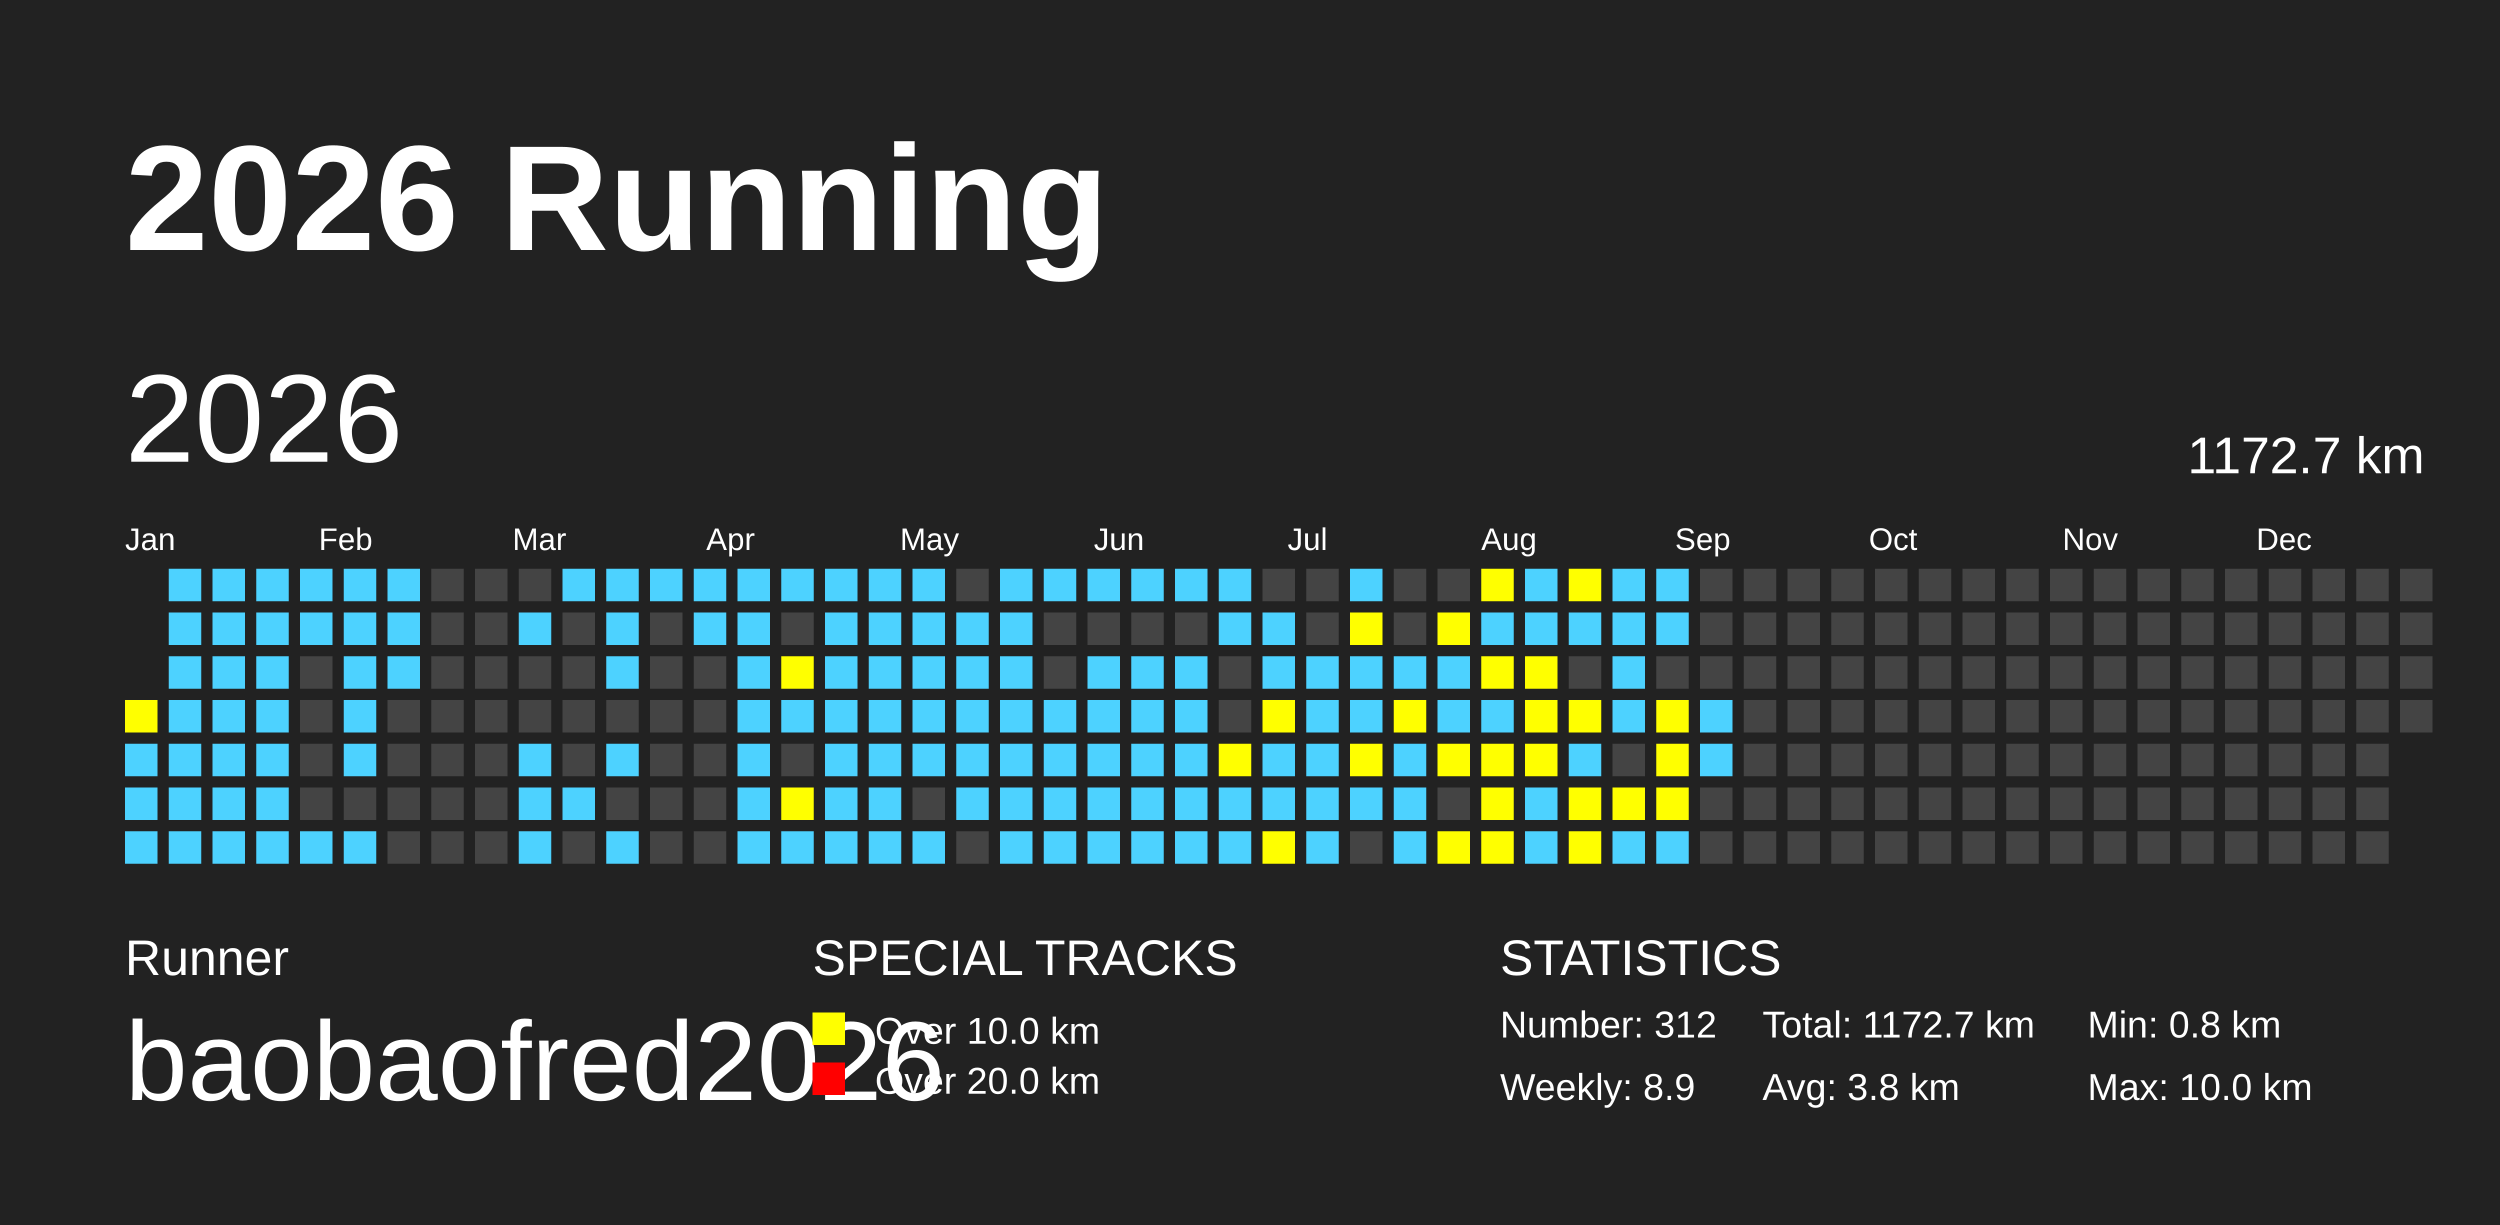
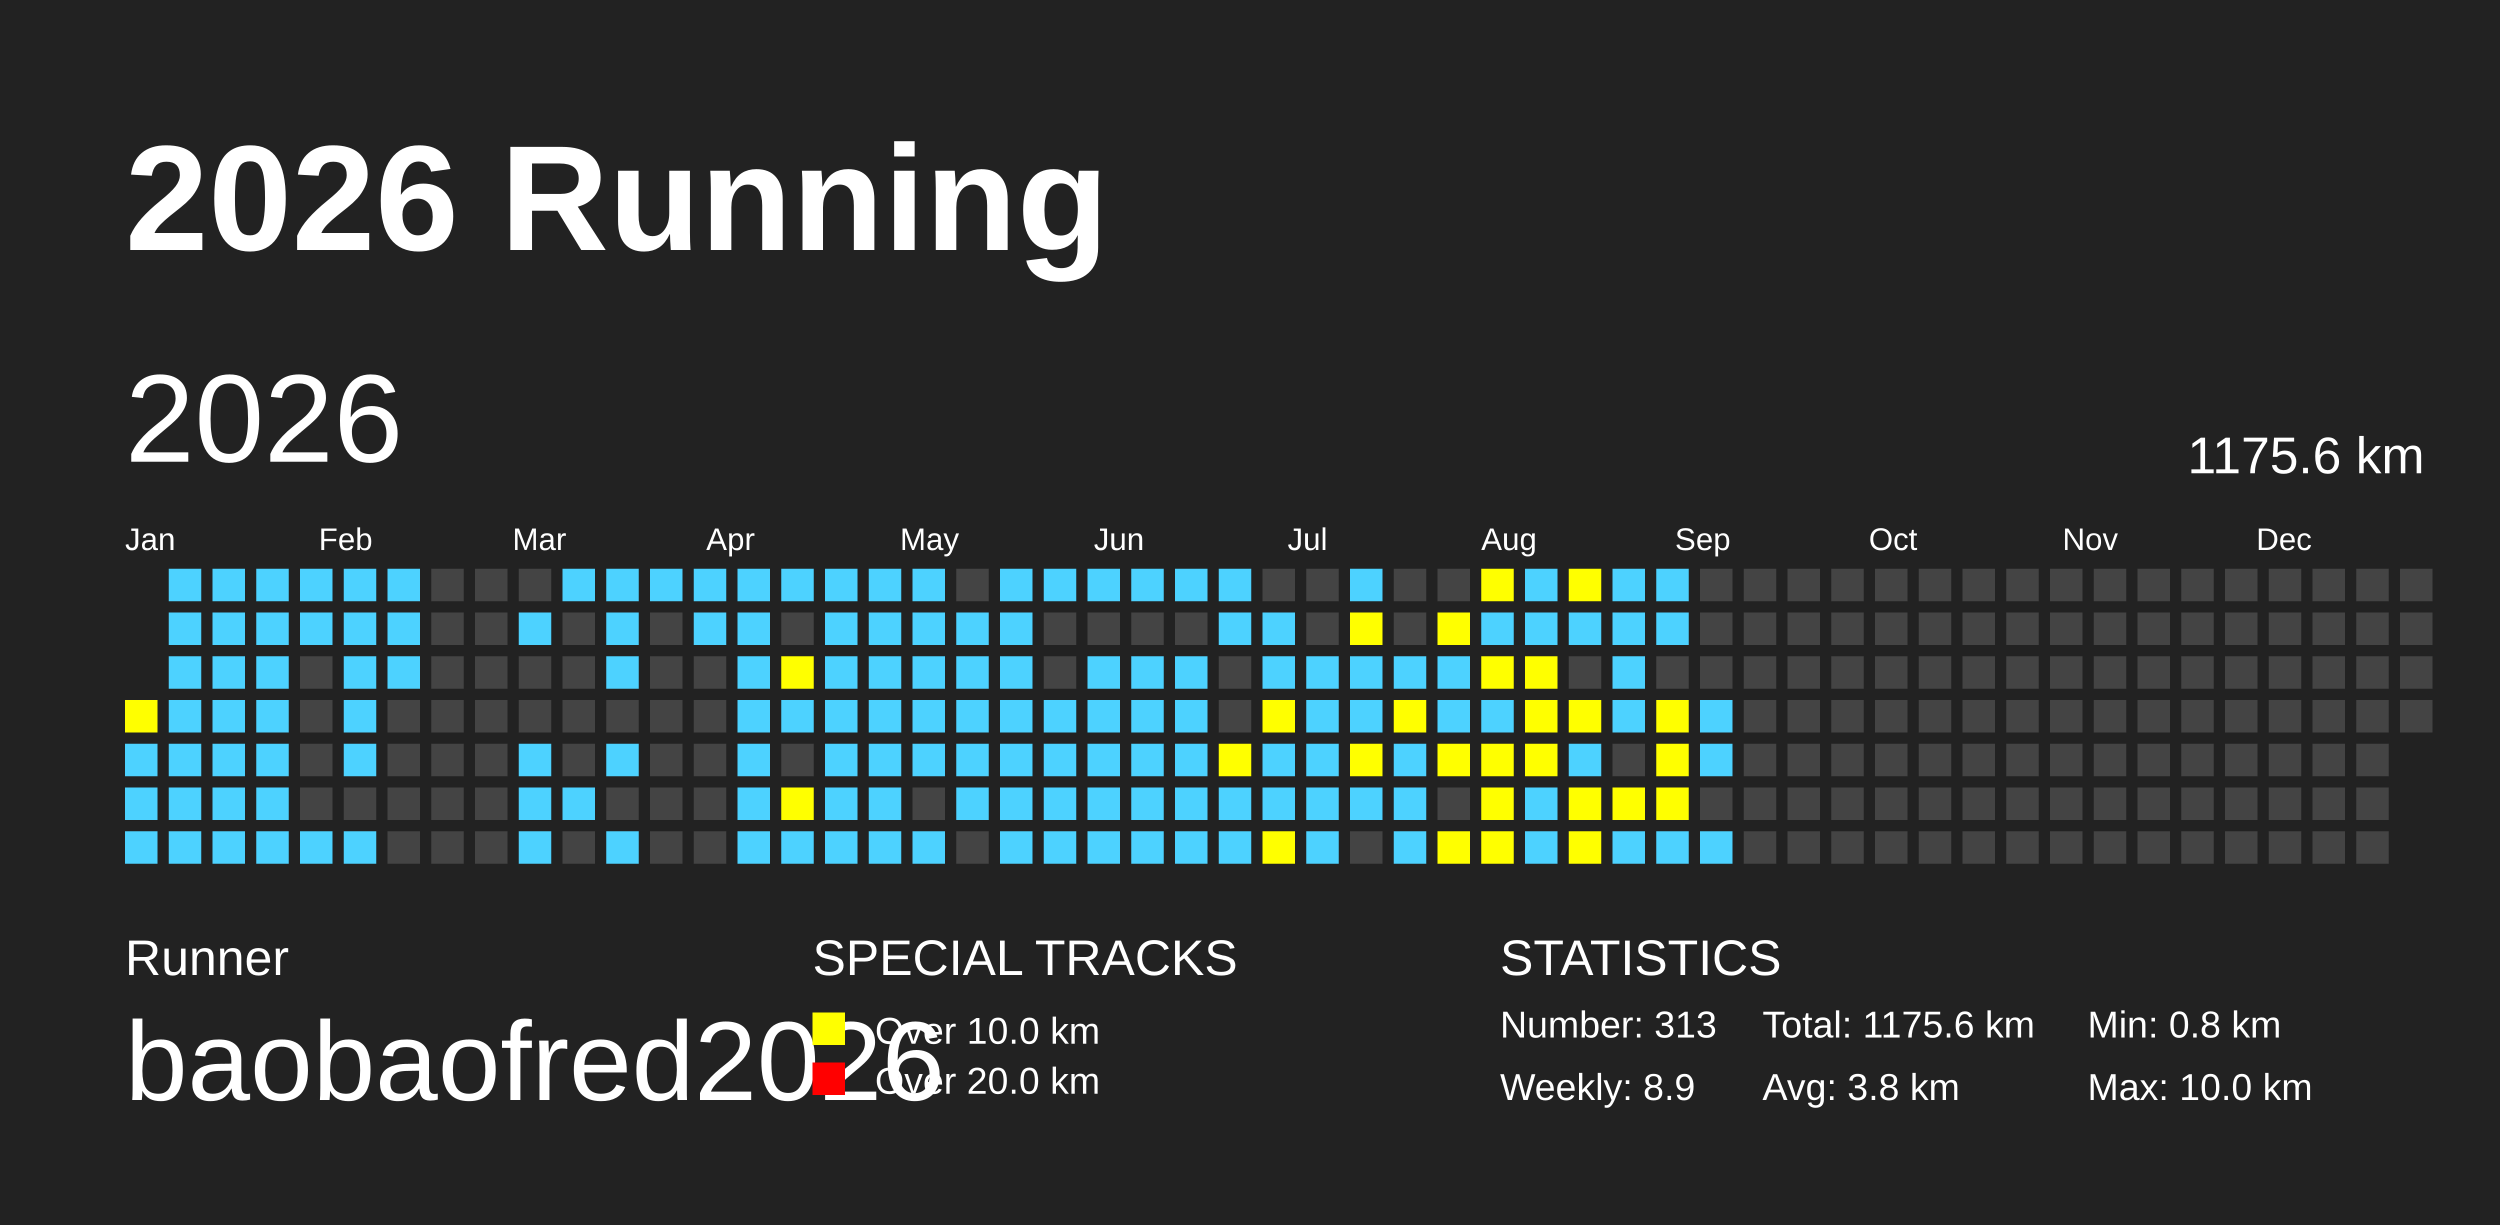
<svg xmlns="http://www.w3.org/2000/svg" baseProfile="full" height="98mm" version="1.1" viewBox="0,0,200,98" width="200mm">
  <defs />
  <rect fill="#222222" height="98" width="200" x="0" y="0" />
  <text fill="#FFFFFF" style="font-size:12px; font-family:Arial; font-weight:bold;" x="10" y="20">2026 Running</text>
  <text fill="#FFFFFF" style="font-size:4px; font-family:Arial" x="10" y="78">Runner</text>
  <text fill="#FFFFFF" style="font-size:9px; font-family:Arial" x="10" y="88">baobaofred2026</text>
  <text fill="#FFFFFF" style="font-size:4px; font-family:Arial" x="65" y="78">SPECIAL TRACKS</text>
  <rect fill="yellow" height="2.6" width="2.6" x="65" y="81" />
  <text fill="#FFFFFF" style="font-size:3px; font-family:Arial" x="70" y="83.5">Over 10.0 km</text>
  <rect fill="red" height="2.6" width="2.6" x="65" y="85" />
  <text fill="#FFFFFF" style="font-size:3px; font-family:Arial" x="70" y="87.5">Over 20.0 km</text>
  <text fill="#FFFFFF" style="font-size:4px; font-family:Arial" x="120" y="78">STATISTICS</text>
-   <text fill="#FFFFFF" style="font-size:3px; font-family:Arial" x="120" y="83">Number: 312</text>
+   <text fill="#FFFFFF" style="font-size:3px; font-family:Arial" x="120" y="83">Number: 313</text>
  <text fill="#FFFFFF" style="font-size:3px; font-family:Arial" x="120" y="88">Weekly: 8.9</text>
-   <text fill="#FFFFFF" style="font-size:3px; font-family:Arial" x="141" y="83">Total: 1172.7 km</text>
+   <text fill="#FFFFFF" style="font-size:3px; font-family:Arial" x="141" y="83">Total: 1175.6 km</text>
  <text fill="#FFFFFF" style="font-size:3px; font-family:Arial" x="141" y="88">Avg: 3.8 km</text>
  <text fill="#FFFFFF" style="font-size:3px; font-family:Arial" x="167" y="83">Min: 0.8 km</text>
  <text fill="#FFFFFF" style="font-size:3px; font-family:Arial" x="167" y="88">Max: 10.0 km</text>
  <text dominant-baseline="hanging" fill="#FFFFFF" style="font-size:10.0px; font-family:Arial;" x="10" y="30">2026</text>
-   <text dominant-baseline="hanging" fill="#FFFFFF" style="font-size:4.125px; font-family:Arial;" x="175" y="35">1172.7 km</text>
+   <text dominant-baseline="hanging" fill="#FFFFFF" style="font-size:4.125px; font-family:Arial;" x="175" y="35">1175.6 km</text>
  <text fill="#FFFFFF" style="font-size:2.5px; font-family:Arial" x="10.0" y="44">Jan</text>
  <text fill="#FFFFFF" style="font-size:2.5px; font-family:Arial" x="25.5" y="44">Feb</text>
  <text fill="#FFFFFF" style="font-size:2.5px; font-family:Arial" x="41.0" y="44">Mar</text>
  <text fill="#FFFFFF" style="font-size:2.5px; font-family:Arial" x="56.5" y="44">Apr</text>
  <text fill="#FFFFFF" style="font-size:2.5px; font-family:Arial" x="72.0" y="44">May</text>
  <text fill="#FFFFFF" style="font-size:2.5px; font-family:Arial" x="87.5" y="44">Jun</text>
  <text fill="#FFFFFF" style="font-size:2.5px; font-family:Arial" x="103.0" y="44">Jul</text>
  <text fill="#FFFFFF" style="font-size:2.5px; font-family:Arial" x="118.5" y="44">Aug</text>
  <text fill="#FFFFFF" style="font-size:2.5px; font-family:Arial" x="134.0" y="44">Sep</text>
  <text fill="#FFFFFF" style="font-size:2.5px; font-family:Arial" x="149.5" y="44">Oct</text>
  <text fill="#FFFFFF" style="font-size:2.5px; font-family:Arial" x="165.0" y="44">Nov</text>
  <text fill="#FFFFFF" style="font-size:2.5px; font-family:Arial" x="180.5" y="44">Dec</text>
  <rect fill="yellow" height="2.6" width="2.6" x="10.0" y="56.0" />
  <rect fill="#4DD2FF" height="2.6" width="2.6" x="10.0" y="59.5" />
  <rect fill="#4DD2FF" height="2.6" width="2.6" x="10.0" y="63.0" />
  <rect fill="#4DD2FF" height="2.6" width="2.6" x="10.0" y="66.5" />
  <rect fill="#4DD2FF" height="2.6" width="2.6" x="13.5" y="45.5" />
  <rect fill="#4DD2FF" height="2.6" width="2.6" x="13.5" y="49.0" />
  <rect fill="#4DD2FF" height="2.6" width="2.6" x="13.5" y="52.5" />
  <rect fill="#4DD2FF" height="2.6" width="2.6" x="13.5" y="56.0" />
  <rect fill="#4DD2FF" height="2.6" width="2.6" x="13.5" y="59.5" />
  <rect fill="#4DD2FF" height="2.6" width="2.6" x="13.5" y="63.0" />
  <rect fill="#4DD2FF" height="2.6" width="2.6" x="13.5" y="66.5" />
  <rect fill="#4DD2FF" height="2.6" width="2.6" x="17.0" y="45.5" />
  <rect fill="#4DD2FF" height="2.6" width="2.6" x="17.0" y="49.0" />
  <rect fill="#4DD2FF" height="2.6" width="2.6" x="17.0" y="52.5" />
  <rect fill="#4DD2FF" height="2.6" width="2.6" x="17.0" y="56.0" />
  <rect fill="#4DD2FF" height="2.6" width="2.6" x="17.0" y="59.5" />
  <rect fill="#4DD2FF" height="2.6" width="2.6" x="17.0" y="63.0" />
  <rect fill="#4DD2FF" height="2.6" width="2.6" x="17.0" y="66.5" />
  <rect fill="#4DD2FF" height="2.6" width="2.6" x="20.5" y="45.5" />
  <rect fill="#4DD2FF" height="2.6" width="2.6" x="20.5" y="49.0" />
  <rect fill="#4DD2FF" height="2.6" width="2.6" x="20.5" y="52.5" />
  <rect fill="#4DD2FF" height="2.6" width="2.6" x="20.5" y="56.0" />
  <rect fill="#4DD2FF" height="2.6" width="2.6" x="20.5" y="59.5" />
  <rect fill="#4DD2FF" height="2.6" width="2.6" x="20.5" y="63.0" />
  <rect fill="#4DD2FF" height="2.6" width="2.6" x="20.5" y="66.5" />
  <rect fill="#4DD2FF" height="2.6" width="2.6" x="24.0" y="45.5" />
  <rect fill="#4DD2FF" height="2.6" width="2.6" x="24.0" y="49.0" />
  <rect fill="#444444" height="2.6" width="2.6" x="24.0" y="52.5" />
  <rect fill="#444444" height="2.6" width="2.6" x="24.0" y="56.0" />
  <rect fill="#444444" height="2.6" width="2.6" x="24.0" y="59.5" />
  <rect fill="#444444" height="2.6" width="2.6" x="24.0" y="63.0" />
  <rect fill="#4DD2FF" height="2.6" width="2.6" x="24.0" y="66.5" />
  <rect fill="#4DD2FF" height="2.6" width="2.6" x="27.5" y="45.5" />
  <rect fill="#4DD2FF" height="2.6" width="2.6" x="27.5" y="49.0" />
  <rect fill="#4DD2FF" height="2.6" width="2.6" x="27.5" y="52.5" />
  <rect fill="#4DD2FF" height="2.6" width="2.6" x="27.5" y="56.0" />
  <rect fill="#4DD2FF" height="2.6" width="2.6" x="27.5" y="59.5" />
  <rect fill="#444444" height="2.6" width="2.6" x="27.5" y="63.0" />
  <rect fill="#4DD2FF" height="2.6" width="2.6" x="27.5" y="66.5" />
  <rect fill="#4DD2FF" height="2.6" width="2.6" x="31.0" y="45.5" />
  <rect fill="#4DD2FF" height="2.6" width="2.6" x="31.0" y="49.0" />
  <rect fill="#4DD2FF" height="2.6" width="2.6" x="31.0" y="52.5" />
  <rect fill="#444444" height="2.6" width="2.6" x="31.0" y="56.0" />
  <rect fill="#444444" height="2.6" width="2.6" x="31.0" y="59.5" />
  <rect fill="#444444" height="2.6" width="2.6" x="31.0" y="63.0" />
  <rect fill="#444444" height="2.6" width="2.6" x="31.0" y="66.5" />
  <rect fill="#444444" height="2.6" width="2.6" x="34.5" y="45.5" />
  <rect fill="#444444" height="2.6" width="2.6" x="34.5" y="49.0" />
  <rect fill="#444444" height="2.6" width="2.6" x="34.5" y="52.5" />
  <rect fill="#444444" height="2.6" width="2.6" x="34.5" y="56.0" />
  <rect fill="#444444" height="2.6" width="2.6" x="34.5" y="59.5" />
  <rect fill="#444444" height="2.6" width="2.6" x="34.5" y="63.0" />
  <rect fill="#444444" height="2.6" width="2.6" x="34.5" y="66.5" />
  <rect fill="#444444" height="2.6" width="2.6" x="38.0" y="45.5" />
  <rect fill="#444444" height="2.6" width="2.6" x="38.0" y="49.0" />
  <rect fill="#444444" height="2.6" width="2.6" x="38.0" y="52.5" />
  <rect fill="#444444" height="2.6" width="2.6" x="38.0" y="56.0" />
  <rect fill="#444444" height="2.6" width="2.6" x="38.0" y="59.5" />
  <rect fill="#444444" height="2.6" width="2.6" x="38.0" y="63.0" />
  <rect fill="#444444" height="2.6" width="2.6" x="38.0" y="66.5" />
  <rect fill="#444444" height="2.6" width="2.6" x="41.5" y="45.5" />
  <rect fill="#4DD2FF" height="2.6" width="2.6" x="41.5" y="49.0" />
  <rect fill="#444444" height="2.6" width="2.6" x="41.5" y="52.5" />
  <rect fill="#444444" height="2.6" width="2.6" x="41.5" y="56.0" />
  <rect fill="#4DD2FF" height="2.6" width="2.6" x="41.5" y="59.5" />
  <rect fill="#4DD2FF" height="2.6" width="2.6" x="41.5" y="63.0" />
  <rect fill="#4DD2FF" height="2.6" width="2.6" x="41.5" y="66.5" />
  <rect fill="#4DD2FF" height="2.6" width="2.6" x="45.0" y="45.5" />
  <rect fill="#444444" height="2.6" width="2.6" x="45.0" y="49.0" />
  <rect fill="#444444" height="2.6" width="2.6" x="45.0" y="52.5" />
  <rect fill="#444444" height="2.6" width="2.6" x="45.0" y="56.0" />
  <rect fill="#444444" height="2.6" width="2.6" x="45.0" y="59.5" />
  <rect fill="#4DD2FF" height="2.6" width="2.6" x="45.0" y="63.0" />
  <rect fill="#444444" height="2.6" width="2.6" x="45.0" y="66.5" />
  <rect fill="#4DD2FF" height="2.6" width="2.6" x="48.5" y="45.5" />
  <rect fill="#4DD2FF" height="2.6" width="2.6" x="48.5" y="49.0" />
  <rect fill="#4DD2FF" height="2.6" width="2.6" x="48.5" y="52.5" />
  <rect fill="#444444" height="2.6" width="2.6" x="48.5" y="56.0" />
  <rect fill="#4DD2FF" height="2.6" width="2.6" x="48.5" y="59.5" />
  <rect fill="#444444" height="2.6" width="2.6" x="48.5" y="63.0" />
  <rect fill="#4DD2FF" height="2.6" width="2.6" x="48.5" y="66.5" />
  <rect fill="#4DD2FF" height="2.6" width="2.6" x="52.0" y="45.5" />
  <rect fill="#444444" height="2.6" width="2.6" x="52.0" y="49.0" />
  <rect fill="#444444" height="2.6" width="2.6" x="52.0" y="52.5" />
  <rect fill="#444444" height="2.6" width="2.6" x="52.0" y="56.0" />
  <rect fill="#444444" height="2.6" width="2.6" x="52.0" y="59.5" />
  <rect fill="#444444" height="2.6" width="2.6" x="52.0" y="63.0" />
  <rect fill="#444444" height="2.6" width="2.6" x="52.0" y="66.5" />
  <rect fill="#4DD2FF" height="2.6" width="2.6" x="55.5" y="45.5" />
  <rect fill="#4DD2FF" height="2.6" width="2.6" x="55.5" y="49.0" />
  <rect fill="#444444" height="2.6" width="2.6" x="55.5" y="52.5" />
  <rect fill="#444444" height="2.6" width="2.6" x="55.5" y="56.0" />
  <rect fill="#444444" height="2.6" width="2.6" x="55.5" y="59.5" />
  <rect fill="#444444" height="2.6" width="2.6" x="55.5" y="63.0" />
  <rect fill="#444444" height="2.6" width="2.6" x="55.5" y="66.5" />
  <rect fill="#4DD2FF" height="2.6" width="2.6" x="59.0" y="45.5" />
  <rect fill="#4DD2FF" height="2.6" width="2.6" x="59.0" y="49.0" />
  <rect fill="#4DD2FF" height="2.6" width="2.6" x="59.0" y="52.5" />
  <rect fill="#4DD2FF" height="2.6" width="2.6" x="59.0" y="56.0" />
  <rect fill="#4DD2FF" height="2.6" width="2.6" x="59.0" y="59.5" />
  <rect fill="#4DD2FF" height="2.6" width="2.6" x="59.0" y="63.0" />
  <rect fill="#4DD2FF" height="2.6" width="2.6" x="59.0" y="66.5" />
  <rect fill="#4DD2FF" height="2.6" width="2.6" x="62.5" y="45.5" />
  <rect fill="#444444" height="2.6" width="2.6" x="62.5" y="49.0" />
  <rect fill="yellow" height="2.6" width="2.6" x="62.5" y="52.5" />
  <rect fill="#4DD2FF" height="2.6" width="2.6" x="62.5" y="56.0" />
  <rect fill="#444444" height="2.6" width="2.6" x="62.5" y="59.5" />
  <rect fill="yellow" height="2.6" width="2.6" x="62.5" y="63.0" />
  <rect fill="#4DD2FF" height="2.6" width="2.6" x="62.5" y="66.5" />
  <rect fill="#4DD2FF" height="2.6" width="2.6" x="66.0" y="45.5" />
  <rect fill="#4DD2FF" height="2.6" width="2.6" x="66.0" y="49.0" />
  <rect fill="#4DD2FF" height="2.6" width="2.6" x="66.0" y="52.5" />
  <rect fill="#4DD2FF" height="2.6" width="2.6" x="66.0" y="56.0" />
  <rect fill="#4DD2FF" height="2.6" width="2.6" x="66.0" y="59.5" />
  <rect fill="#4DD2FF" height="2.6" width="2.6" x="66.0" y="63.0" />
  <rect fill="#4DD2FF" height="2.6" width="2.6" x="66.0" y="66.5" />
  <rect fill="#4DD2FF" height="2.6" width="2.6" x="69.5" y="45.5" />
  <rect fill="#4DD2FF" height="2.6" width="2.6" x="69.5" y="49.0" />
  <rect fill="#4DD2FF" height="2.6" width="2.6" x="69.5" y="52.5" />
  <rect fill="#4DD2FF" height="2.6" width="2.6" x="69.5" y="56.0" />
  <rect fill="#4DD2FF" height="2.6" width="2.6" x="69.5" y="59.5" />
  <rect fill="#4DD2FF" height="2.6" width="2.6" x="69.5" y="63.0" />
  <rect fill="#4DD2FF" height="2.6" width="2.6" x="69.5" y="66.5" />
  <rect fill="#4DD2FF" height="2.6" width="2.6" x="73.0" y="45.5" />
  <rect fill="#4DD2FF" height="2.6" width="2.6" x="73.0" y="49.0" />
  <rect fill="#4DD2FF" height="2.6" width="2.6" x="73.0" y="52.5" />
  <rect fill="#4DD2FF" height="2.6" width="2.6" x="73.0" y="56.0" />
  <rect fill="#4DD2FF" height="2.6" width="2.6" x="73.0" y="59.5" />
  <rect fill="#444444" height="2.6" width="2.6" x="73.0" y="63.0" />
  <rect fill="#4DD2FF" height="2.6" width="2.6" x="73.0" y="66.5" />
  <rect fill="#444444" height="2.6" width="2.6" x="76.5" y="45.5" />
  <rect fill="#4DD2FF" height="2.6" width="2.6" x="76.5" y="49.0" />
  <rect fill="#4DD2FF" height="2.6" width="2.6" x="76.5" y="52.5" />
  <rect fill="#4DD2FF" height="2.6" width="2.6" x="76.5" y="56.0" />
  <rect fill="#4DD2FF" height="2.6" width="2.6" x="76.5" y="59.5" />
  <rect fill="#4DD2FF" height="2.6" width="2.6" x="76.5" y="63.0" />
  <rect fill="#444444" height="2.6" width="2.6" x="76.5" y="66.5" />
  <rect fill="#4DD2FF" height="2.6" width="2.6" x="80.0" y="45.5" />
  <rect fill="#4DD2FF" height="2.6" width="2.6" x="80.0" y="49.0" />
  <rect fill="#4DD2FF" height="2.6" width="2.6" x="80.0" y="52.5" />
  <rect fill="#4DD2FF" height="2.6" width="2.6" x="80.0" y="56.0" />
  <rect fill="#4DD2FF" height="2.6" width="2.6" x="80.0" y="59.5" />
  <rect fill="#4DD2FF" height="2.6" width="2.6" x="80.0" y="63.0" />
  <rect fill="#4DD2FF" height="2.6" width="2.6" x="80.0" y="66.5" />
  <rect fill="#4DD2FF" height="2.6" width="2.6" x="83.5" y="45.5" />
  <rect fill="#444444" height="2.6" width="2.6" x="83.5" y="49.0" />
  <rect fill="#444444" height="2.6" width="2.6" x="83.5" y="52.5" />
  <rect fill="#4DD2FF" height="2.6" width="2.6" x="83.5" y="56.0" />
  <rect fill="#4DD2FF" height="2.6" width="2.6" x="83.5" y="59.5" />
  <rect fill="#4DD2FF" height="2.6" width="2.6" x="83.5" y="63.0" />
  <rect fill="#4DD2FF" height="2.6" width="2.6" x="83.5" y="66.5" />
  <rect fill="#4DD2FF" height="2.6" width="2.6" x="87.0" y="45.5" />
  <rect fill="#444444" height="2.6" width="2.6" x="87.0" y="49.0" />
  <rect fill="#4DD2FF" height="2.6" width="2.6" x="87.0" y="52.5" />
  <rect fill="#4DD2FF" height="2.6" width="2.6" x="87.0" y="56.0" />
  <rect fill="#4DD2FF" height="2.6" width="2.6" x="87.0" y="59.5" />
  <rect fill="#4DD2FF" height="2.6" width="2.6" x="87.0" y="63.0" />
  <rect fill="#4DD2FF" height="2.6" width="2.6" x="87.0" y="66.5" />
  <rect fill="#4DD2FF" height="2.6" width="2.6" x="90.5" y="45.5" />
  <rect fill="#444444" height="2.6" width="2.6" x="90.5" y="49.0" />
  <rect fill="#4DD2FF" height="2.6" width="2.6" x="90.5" y="52.5" />
  <rect fill="#4DD2FF" height="2.6" width="2.6" x="90.5" y="56.0" />
  <rect fill="#4DD2FF" height="2.6" width="2.6" x="90.5" y="59.5" />
  <rect fill="#4DD2FF" height="2.6" width="2.6" x="90.5" y="63.0" />
  <rect fill="#4DD2FF" height="2.6" width="2.6" x="90.5" y="66.5" />
  <rect fill="#4DD2FF" height="2.6" width="2.6" x="94.0" y="45.5" />
  <rect fill="#444444" height="2.6" width="2.6" x="94.0" y="49.0" />
  <rect fill="#4DD2FF" height="2.6" width="2.6" x="94.0" y="52.5" />
  <rect fill="#4DD2FF" height="2.6" width="2.6" x="94.0" y="56.0" />
  <rect fill="#4DD2FF" height="2.6" width="2.6" x="94.0" y="59.5" />
  <rect fill="#4DD2FF" height="2.6" width="2.6" x="94.0" y="63.0" />
  <rect fill="#4DD2FF" height="2.6" width="2.6" x="94.0" y="66.5" />
  <rect fill="#4DD2FF" height="2.6" width="2.6" x="97.5" y="45.5" />
  <rect fill="#4DD2FF" height="2.6" width="2.6" x="97.5" y="49.0" />
  <rect fill="#444444" height="2.6" width="2.6" x="97.5" y="52.5" />
  <rect fill="#444444" height="2.6" width="2.6" x="97.5" y="56.0" />
  <rect fill="yellow" height="2.6" width="2.6" x="97.5" y="59.5" />
  <rect fill="#4DD2FF" height="2.6" width="2.6" x="97.5" y="63.0" />
  <rect fill="#4DD2FF" height="2.6" width="2.6" x="97.5" y="66.5" />
  <rect fill="#444444" height="2.6" width="2.6" x="101.0" y="45.5" />
  <rect fill="#4DD2FF" height="2.6" width="2.6" x="101.0" y="49.0" />
  <rect fill="#4DD2FF" height="2.6" width="2.6" x="101.0" y="52.5" />
  <rect fill="yellow" height="2.6" width="2.6" x="101.0" y="56.0" />
  <rect fill="#4DD2FF" height="2.6" width="2.6" x="101.0" y="59.5" />
  <rect fill="#4DD2FF" height="2.6" width="2.6" x="101.0" y="63.0" />
  <rect fill="yellow" height="2.6" width="2.6" x="101.0" y="66.5" />
  <rect fill="#444444" height="2.6" width="2.6" x="104.5" y="45.5" />
  <rect fill="#444444" height="2.6" width="2.6" x="104.5" y="49.0" />
  <rect fill="#4DD2FF" height="2.6" width="2.6" x="104.5" y="52.5" />
  <rect fill="#4DD2FF" height="2.6" width="2.6" x="104.5" y="56.0" />
  <rect fill="#4DD2FF" height="2.6" width="2.6" x="104.5" y="59.5" />
  <rect fill="#4DD2FF" height="2.6" width="2.6" x="104.5" y="63.0" />
  <rect fill="#4DD2FF" height="2.6" width="2.6" x="104.5" y="66.5" />
  <rect fill="#4DD2FF" height="2.6" width="2.6" x="108.0" y="45.5" />
  <rect fill="yellow" height="2.6" width="2.6" x="108.0" y="49.0" />
  <rect fill="#4DD2FF" height="2.6" width="2.6" x="108.0" y="52.5" />
  <rect fill="#4DD2FF" height="2.6" width="2.6" x="108.0" y="56.0" />
  <rect fill="yellow" height="2.6" width="2.6" x="108.0" y="59.5" />
  <rect fill="#4DD2FF" height="2.6" width="2.6" x="108.0" y="63.0" />
  <rect fill="#444444" height="2.6" width="2.6" x="108.0" y="66.5" />
  <rect fill="#444444" height="2.6" width="2.6" x="111.5" y="45.5" />
  <rect fill="#444444" height="2.6" width="2.6" x="111.5" y="49.0" />
  <rect fill="#4DD2FF" height="2.6" width="2.6" x="111.5" y="52.5" />
  <rect fill="yellow" height="2.6" width="2.6" x="111.5" y="56.0" />
  <rect fill="#4DD2FF" height="2.6" width="2.6" x="111.5" y="59.5" />
  <rect fill="#4DD2FF" height="2.6" width="2.6" x="111.5" y="63.0" />
  <rect fill="#4DD2FF" height="2.6" width="2.6" x="111.5" y="66.5" />
  <rect fill="#444444" height="2.6" width="2.6" x="115.0" y="45.5" />
  <rect fill="yellow" height="2.6" width="2.6" x="115.0" y="49.0" />
  <rect fill="#4DD2FF" height="2.6" width="2.6" x="115.0" y="52.5" />
  <rect fill="#4DD2FF" height="2.6" width="2.6" x="115.0" y="56.0" />
  <rect fill="yellow" height="2.6" width="2.6" x="115.0" y="59.5" />
  <rect fill="#444444" height="2.6" width="2.6" x="115.0" y="63.0" />
  <rect fill="yellow" height="2.6" width="2.6" x="115.0" y="66.5" />
  <rect fill="yellow" height="2.6" width="2.6" x="118.5" y="45.5" />
  <rect fill="#4DD2FF" height="2.6" width="2.6" x="118.5" y="49.0" />
  <rect fill="yellow" height="2.6" width="2.6" x="118.5" y="52.5" />
  <rect fill="#4DD2FF" height="2.6" width="2.6" x="118.5" y="56.0" />
  <rect fill="yellow" height="2.6" width="2.6" x="118.5" y="59.5" />
  <rect fill="yellow" height="2.6" width="2.6" x="118.5" y="63.0" />
  <rect fill="yellow" height="2.6" width="2.6" x="118.5" y="66.5" />
  <rect fill="#4DD2FF" height="2.6" width="2.6" x="122.0" y="45.5" />
  <rect fill="#4DD2FF" height="2.6" width="2.6" x="122.0" y="49.0" />
  <rect fill="yellow" height="2.6" width="2.6" x="122.0" y="52.5" />
  <rect fill="yellow" height="2.6" width="2.6" x="122.0" y="56.0" />
  <rect fill="yellow" height="2.6" width="2.6" x="122.0" y="59.5" />
  <rect fill="#4DD2FF" height="2.6" width="2.6" x="122.0" y="63.0" />
  <rect fill="#4DD2FF" height="2.6" width="2.6" x="122.0" y="66.5" />
  <rect fill="yellow" height="2.6" width="2.6" x="125.5" y="45.5" />
  <rect fill="#4DD2FF" height="2.6" width="2.6" x="125.5" y="49.0" />
  <rect fill="#444444" height="2.6" width="2.6" x="125.5" y="52.5" />
  <rect fill="yellow" height="2.6" width="2.6" x="125.5" y="56.0" />
  <rect fill="#4DD2FF" height="2.6" width="2.6" x="125.5" y="59.5" />
  <rect fill="yellow" height="2.6" width="2.6" x="125.5" y="63.0" />
  <rect fill="yellow" height="2.6" width="2.6" x="125.5" y="66.5" />
  <rect fill="#4DD2FF" height="2.6" width="2.6" x="129.0" y="45.5" />
  <rect fill="#4DD2FF" height="2.6" width="2.6" x="129.0" y="49.0" />
  <rect fill="#4DD2FF" height="2.6" width="2.6" x="129.0" y="52.5" />
  <rect fill="#4DD2FF" height="2.6" width="2.6" x="129.0" y="56.0" />
  <rect fill="#444444" height="2.6" width="2.6" x="129.0" y="59.5" />
  <rect fill="yellow" height="2.6" width="2.6" x="129.0" y="63.0" />
  <rect fill="#4DD2FF" height="2.6" width="2.6" x="129.0" y="66.5" />
  <rect fill="#4DD2FF" height="2.6" width="2.6" x="132.5" y="45.5" />
  <rect fill="#4DD2FF" height="2.6" width="2.6" x="132.5" y="49.0" />
  <rect fill="#444444" height="2.6" width="2.6" x="132.5" y="52.5" />
  <rect fill="yellow" height="2.6" width="2.6" x="132.5" y="56.0" />
  <rect fill="yellow" height="2.6" width="2.6" x="132.5" y="59.5" />
  <rect fill="yellow" height="2.6" width="2.6" x="132.5" y="63.0" />
  <rect fill="#4DD2FF" height="2.6" width="2.6" x="132.5" y="66.5" />
  <rect fill="#444444" height="2.6" width="2.6" x="136.0" y="45.5" />
  <rect fill="#444444" height="2.6" width="2.6" x="136.0" y="49.0" />
  <rect fill="#444444" height="2.6" width="2.6" x="136.0" y="52.5" />
  <rect fill="#4DD2FF" height="2.6" width="2.6" x="136.0" y="56.0" />
  <rect fill="#4DD2FF" height="2.6" width="2.6" x="136.0" y="59.5" />
  <rect fill="#444444" height="2.6" width="2.6" x="136.0" y="63.0" />
-   <rect fill="#444444" height="2.6" width="2.6" x="136.0" y="66.5" />
+   <rect fill="#4DD2FF" height="2.6" width="2.6" x="136.0" y="66.5" />
  <rect fill="#444444" height="2.6" width="2.6" x="139.5" y="45.5" />
  <rect fill="#444444" height="2.6" width="2.6" x="139.5" y="49.0" />
  <rect fill="#444444" height="2.6" width="2.6" x="139.5" y="52.5" />
  <rect fill="#444444" height="2.6" width="2.6" x="139.5" y="56.0" />
  <rect fill="#444444" height="2.6" width="2.6" x="139.5" y="59.5" />
  <rect fill="#444444" height="2.6" width="2.6" x="139.5" y="63.0" />
  <rect fill="#444444" height="2.6" width="2.6" x="139.5" y="66.5" />
  <rect fill="#444444" height="2.6" width="2.6" x="143.0" y="45.5" />
  <rect fill="#444444" height="2.6" width="2.6" x="143.0" y="49.0" />
  <rect fill="#444444" height="2.6" width="2.6" x="143.0" y="52.5" />
  <rect fill="#444444" height="2.6" width="2.6" x="143.0" y="56.0" />
  <rect fill="#444444" height="2.6" width="2.6" x="143.0" y="59.5" />
  <rect fill="#444444" height="2.6" width="2.6" x="143.0" y="63.0" />
  <rect fill="#444444" height="2.6" width="2.6" x="143.0" y="66.5" />
  <rect fill="#444444" height="2.6" width="2.6" x="146.5" y="45.5" />
  <rect fill="#444444" height="2.6" width="2.6" x="146.5" y="49.0" />
  <rect fill="#444444" height="2.6" width="2.6" x="146.5" y="52.5" />
  <rect fill="#444444" height="2.6" width="2.6" x="146.5" y="56.0" />
  <rect fill="#444444" height="2.6" width="2.6" x="146.5" y="59.5" />
  <rect fill="#444444" height="2.6" width="2.6" x="146.5" y="63.0" />
  <rect fill="#444444" height="2.6" width="2.6" x="146.5" y="66.5" />
  <rect fill="#444444" height="2.6" width="2.6" x="150.0" y="45.5" />
  <rect fill="#444444" height="2.6" width="2.6" x="150.0" y="49.0" />
  <rect fill="#444444" height="2.6" width="2.6" x="150.0" y="52.5" />
  <rect fill="#444444" height="2.6" width="2.6" x="150.0" y="56.0" />
  <rect fill="#444444" height="2.6" width="2.6" x="150.0" y="59.5" />
  <rect fill="#444444" height="2.6" width="2.6" x="150.0" y="63.0" />
  <rect fill="#444444" height="2.6" width="2.6" x="150.0" y="66.5" />
  <rect fill="#444444" height="2.6" width="2.6" x="153.5" y="45.5" />
  <rect fill="#444444" height="2.6" width="2.6" x="153.5" y="49.0" />
  <rect fill="#444444" height="2.6" width="2.6" x="153.5" y="52.5" />
  <rect fill="#444444" height="2.6" width="2.6" x="153.5" y="56.0" />
  <rect fill="#444444" height="2.6" width="2.6" x="153.5" y="59.5" />
  <rect fill="#444444" height="2.6" width="2.6" x="153.5" y="63.0" />
  <rect fill="#444444" height="2.6" width="2.6" x="153.5" y="66.5" />
  <rect fill="#444444" height="2.6" width="2.6" x="157.0" y="45.5" />
  <rect fill="#444444" height="2.6" width="2.6" x="157.0" y="49.0" />
  <rect fill="#444444" height="2.6" width="2.6" x="157.0" y="52.5" />
  <rect fill="#444444" height="2.6" width="2.6" x="157.0" y="56.0" />
  <rect fill="#444444" height="2.6" width="2.6" x="157.0" y="59.5" />
  <rect fill="#444444" height="2.6" width="2.6" x="157.0" y="63.0" />
  <rect fill="#444444" height="2.6" width="2.6" x="157.0" y="66.5" />
  <rect fill="#444444" height="2.6" width="2.6" x="160.5" y="45.5" />
  <rect fill="#444444" height="2.6" width="2.6" x="160.5" y="49.0" />
  <rect fill="#444444" height="2.6" width="2.6" x="160.5" y="52.5" />
  <rect fill="#444444" height="2.6" width="2.6" x="160.5" y="56.0" />
  <rect fill="#444444" height="2.6" width="2.6" x="160.5" y="59.5" />
  <rect fill="#444444" height="2.6" width="2.6" x="160.5" y="63.0" />
  <rect fill="#444444" height="2.6" width="2.6" x="160.5" y="66.5" />
  <rect fill="#444444" height="2.6" width="2.6" x="164.0" y="45.5" />
  <rect fill="#444444" height="2.6" width="2.6" x="164.0" y="49.0" />
  <rect fill="#444444" height="2.6" width="2.6" x="164.0" y="52.5" />
  <rect fill="#444444" height="2.6" width="2.6" x="164.0" y="56.0" />
  <rect fill="#444444" height="2.6" width="2.6" x="164.0" y="59.5" />
  <rect fill="#444444" height="2.6" width="2.6" x="164.0" y="63.0" />
  <rect fill="#444444" height="2.6" width="2.6" x="164.0" y="66.5" />
  <rect fill="#444444" height="2.6" width="2.6" x="167.5" y="45.5" />
  <rect fill="#444444" height="2.6" width="2.6" x="167.5" y="49.0" />
  <rect fill="#444444" height="2.6" width="2.6" x="167.5" y="52.5" />
  <rect fill="#444444" height="2.6" width="2.6" x="167.5" y="56.0" />
  <rect fill="#444444" height="2.6" width="2.6" x="167.5" y="59.5" />
  <rect fill="#444444" height="2.6" width="2.6" x="167.5" y="63.0" />
  <rect fill="#444444" height="2.6" width="2.6" x="167.5" y="66.5" />
  <rect fill="#444444" height="2.6" width="2.6" x="171.0" y="45.5" />
  <rect fill="#444444" height="2.6" width="2.6" x="171.0" y="49.0" />
  <rect fill="#444444" height="2.6" width="2.6" x="171.0" y="52.5" />
  <rect fill="#444444" height="2.6" width="2.6" x="171.0" y="56.0" />
  <rect fill="#444444" height="2.6" width="2.6" x="171.0" y="59.5" />
  <rect fill="#444444" height="2.6" width="2.6" x="171.0" y="63.0" />
  <rect fill="#444444" height="2.6" width="2.6" x="171.0" y="66.5" />
  <rect fill="#444444" height="2.6" width="2.6" x="174.5" y="45.5" />
  <rect fill="#444444" height="2.6" width="2.6" x="174.5" y="49.0" />
  <rect fill="#444444" height="2.6" width="2.6" x="174.5" y="52.5" />
  <rect fill="#444444" height="2.6" width="2.6" x="174.5" y="56.0" />
  <rect fill="#444444" height="2.6" width="2.6" x="174.5" y="59.5" />
  <rect fill="#444444" height="2.6" width="2.6" x="174.5" y="63.0" />
  <rect fill="#444444" height="2.6" width="2.6" x="174.5" y="66.5" />
  <rect fill="#444444" height="2.6" width="2.6" x="178.0" y="45.5" />
  <rect fill="#444444" height="2.6" width="2.6" x="178.0" y="49.0" />
  <rect fill="#444444" height="2.6" width="2.6" x="178.0" y="52.5" />
  <rect fill="#444444" height="2.6" width="2.6" x="178.0" y="56.0" />
  <rect fill="#444444" height="2.6" width="2.6" x="178.0" y="59.5" />
  <rect fill="#444444" height="2.6" width="2.6" x="178.0" y="63.0" />
  <rect fill="#444444" height="2.6" width="2.6" x="178.0" y="66.5" />
  <rect fill="#444444" height="2.6" width="2.6" x="181.5" y="45.5" />
  <rect fill="#444444" height="2.6" width="2.6" x="181.5" y="49.0" />
  <rect fill="#444444" height="2.6" width="2.6" x="181.5" y="52.5" />
  <rect fill="#444444" height="2.6" width="2.6" x="181.5" y="56.0" />
  <rect fill="#444444" height="2.6" width="2.6" x="181.5" y="59.5" />
  <rect fill="#444444" height="2.6" width="2.6" x="181.5" y="63.0" />
  <rect fill="#444444" height="2.6" width="2.6" x="181.5" y="66.5" />
  <rect fill="#444444" height="2.6" width="2.6" x="185.0" y="45.5" />
  <rect fill="#444444" height="2.6" width="2.6" x="185.0" y="49.0" />
  <rect fill="#444444" height="2.6" width="2.6" x="185.0" y="52.5" />
  <rect fill="#444444" height="2.6" width="2.6" x="185.0" y="56.0" />
  <rect fill="#444444" height="2.6" width="2.6" x="185.0" y="59.5" />
  <rect fill="#444444" height="2.6" width="2.6" x="185.0" y="63.0" />
  <rect fill="#444444" height="2.6" width="2.6" x="185.0" y="66.5" />
  <rect fill="#444444" height="2.6" width="2.6" x="188.5" y="45.5" />
  <rect fill="#444444" height="2.6" width="2.6" x="188.5" y="49.0" />
  <rect fill="#444444" height="2.6" width="2.6" x="188.5" y="52.5" />
  <rect fill="#444444" height="2.6" width="2.6" x="188.5" y="56.0" />
  <rect fill="#444444" height="2.6" width="2.6" x="188.5" y="59.5" />
  <rect fill="#444444" height="2.6" width="2.6" x="188.5" y="63.0" />
  <rect fill="#444444" height="2.6" width="2.6" x="188.5" y="66.5" />
  <rect fill="#444444" height="2.6" width="2.6" x="192.0" y="45.5" />
  <rect fill="#444444" height="2.6" width="2.6" x="192.0" y="49.0" />
  <rect fill="#444444" height="2.6" width="2.6" x="192.0" y="52.5" />
  <rect fill="#444444" height="2.6" width="2.6" x="192.0" y="56.0" />
</svg>
